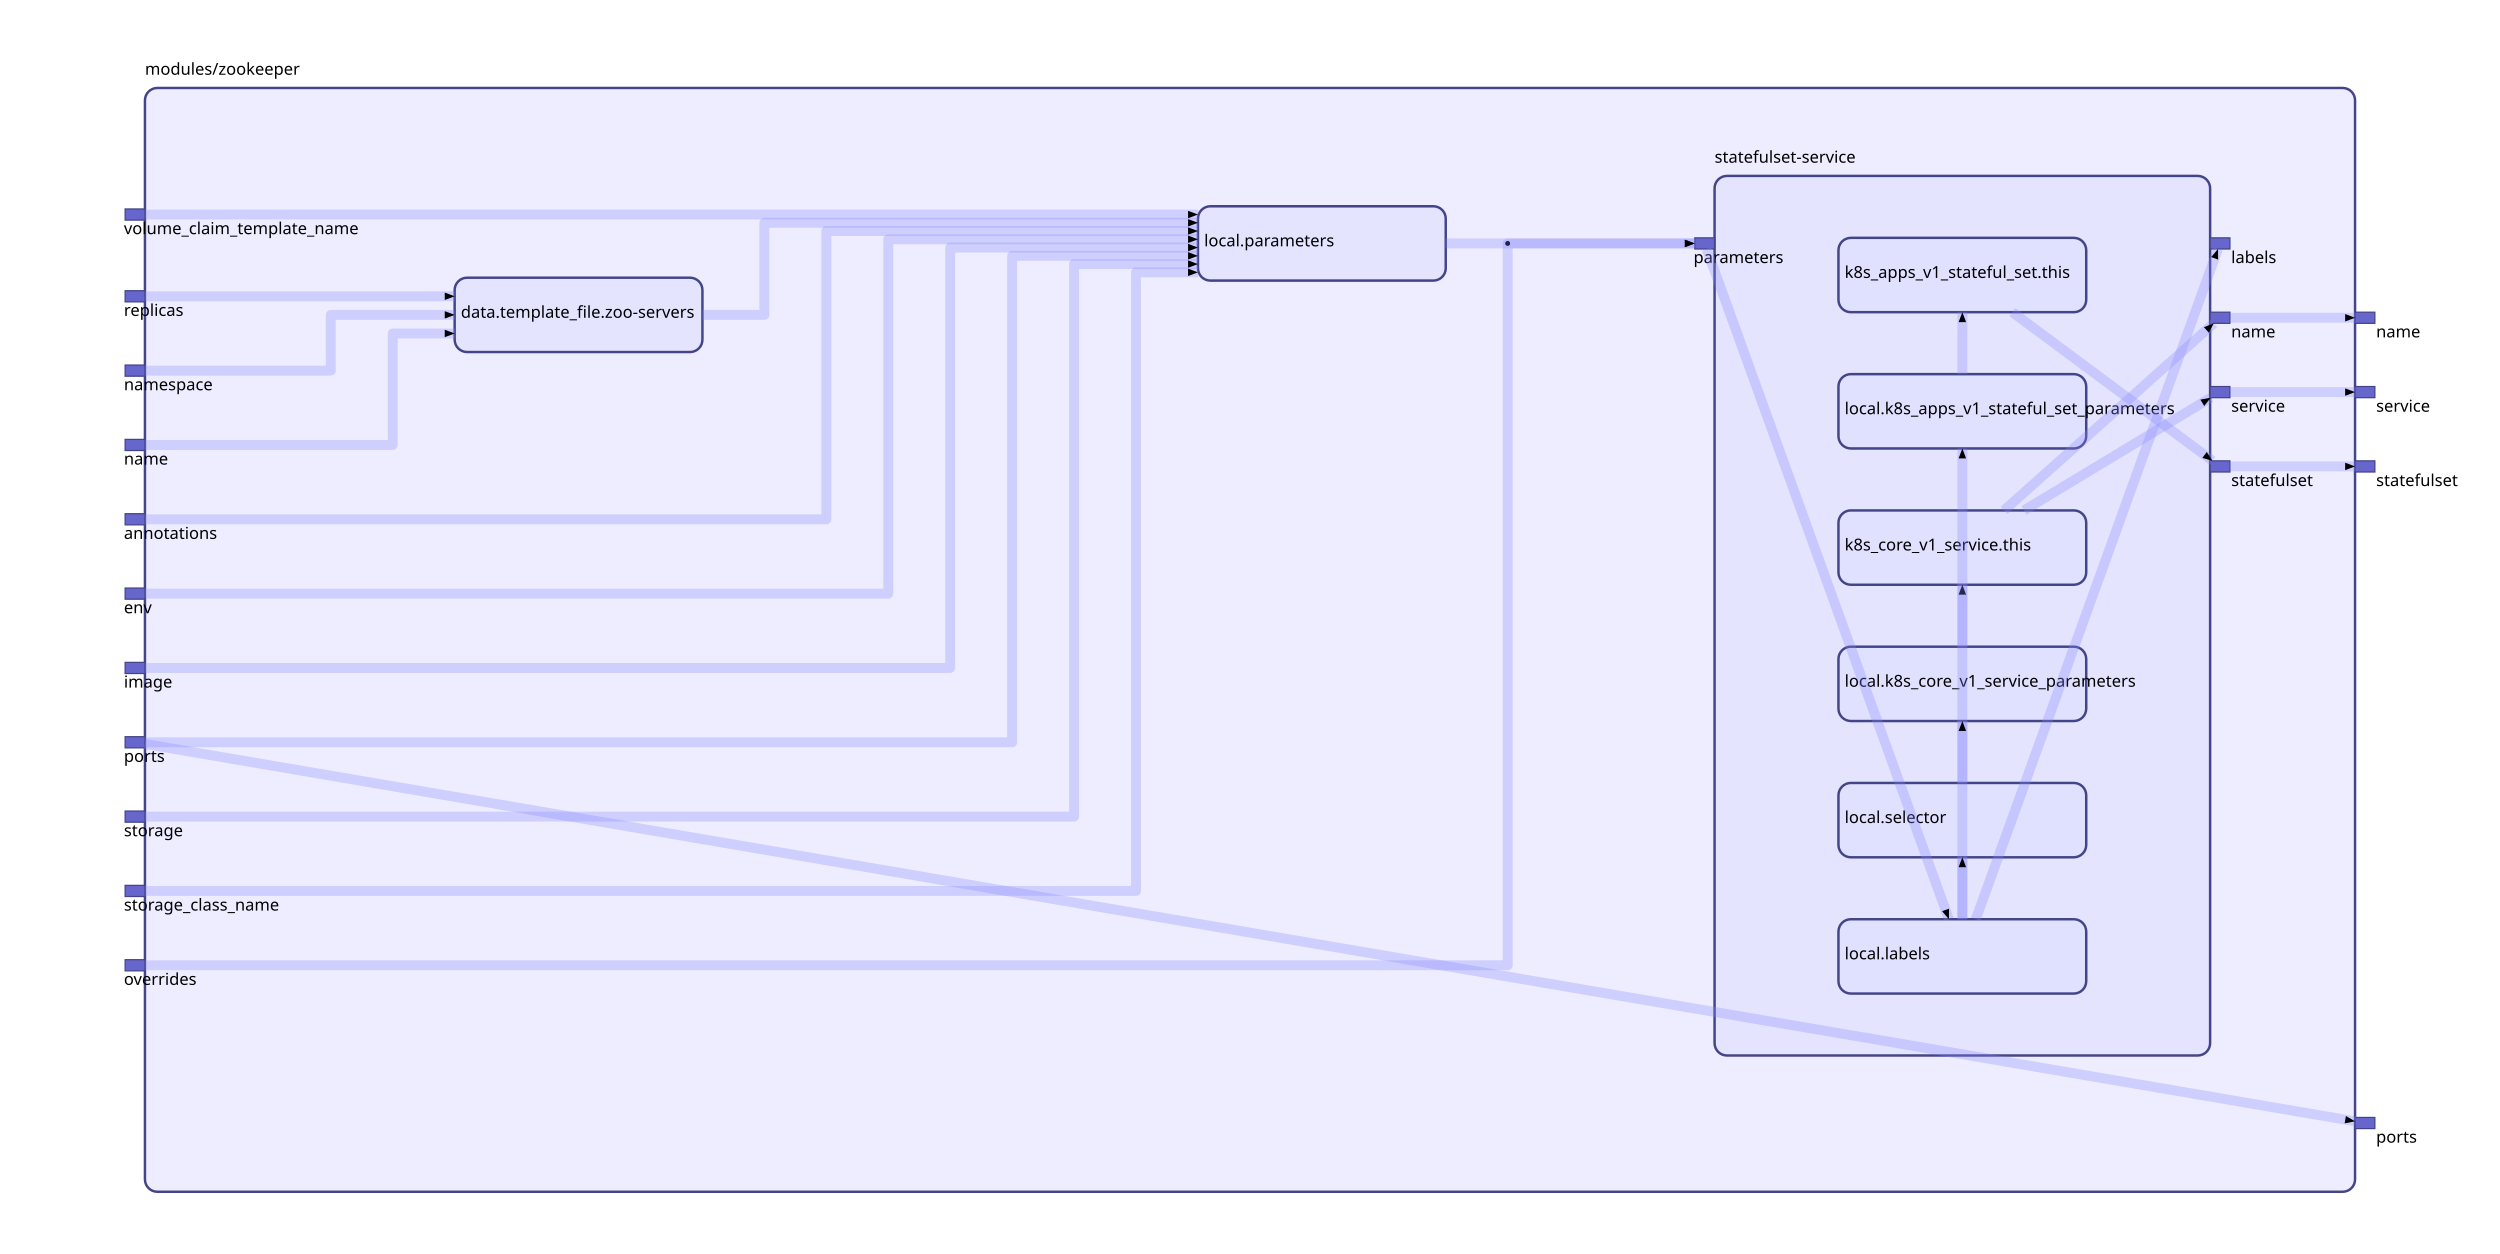
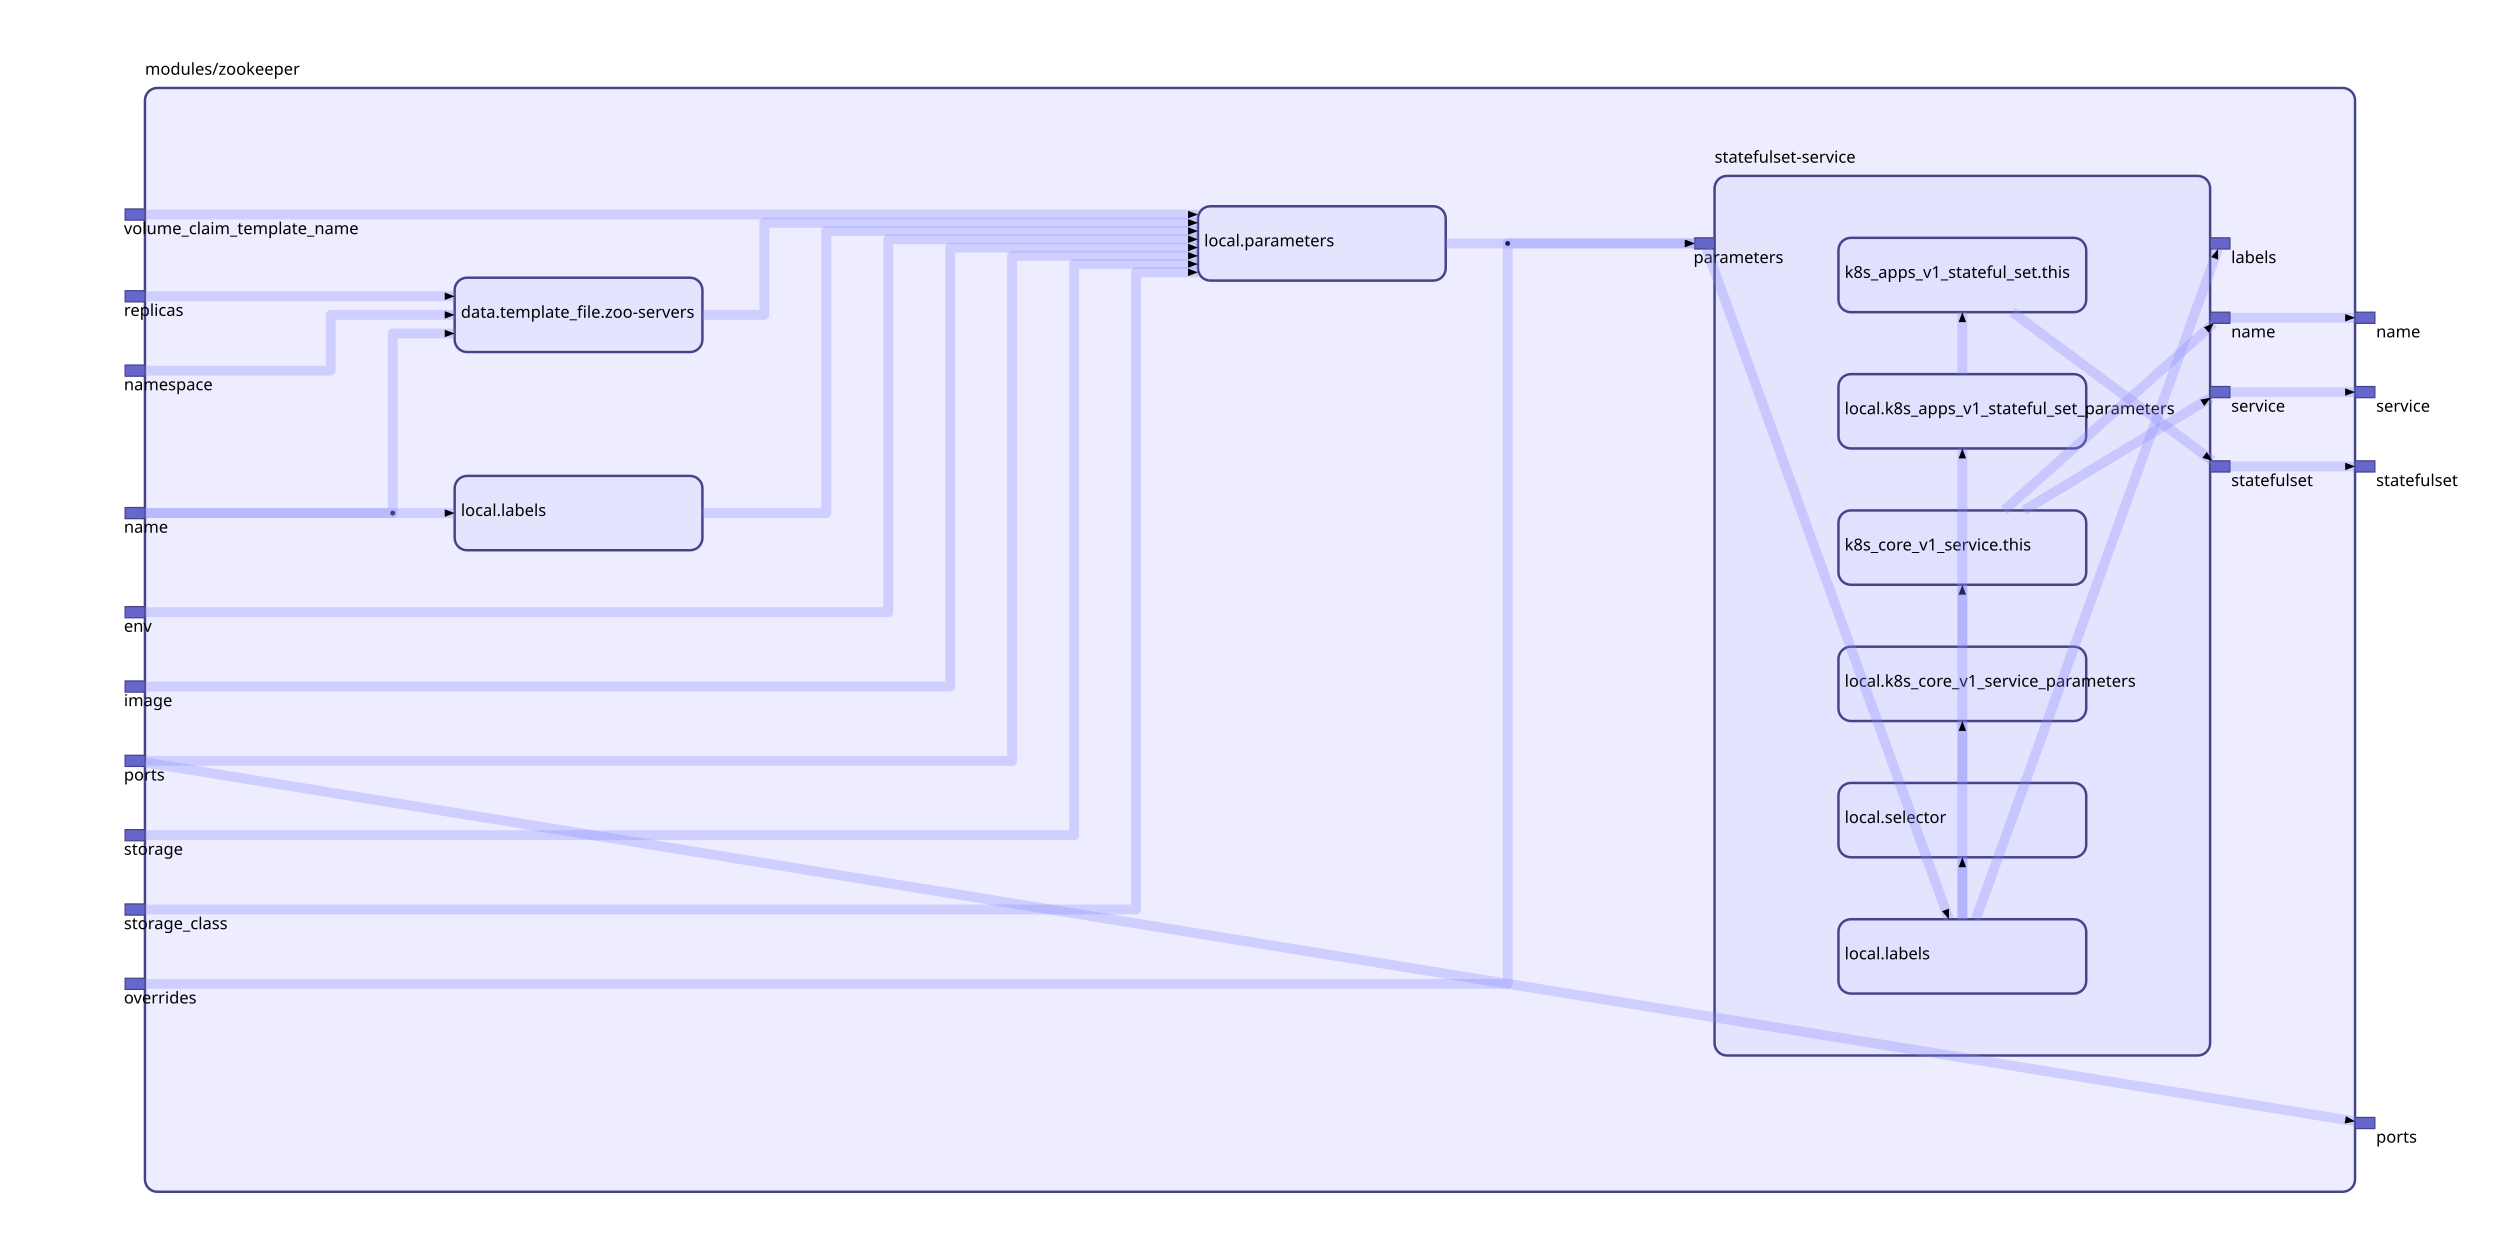
<svg xmlns="http://www.w3.org/2000/svg" id="sprotty_1" class="sprotty-graph sprotty" tabindex="1002" viewBox="0 0 2018 1012">
  <style>
.elknode {
    stroke: #448;
    stroke-width: 2;
    fill: #ddf;
    fill-opacity: 0.5;
}

.elkport {
    stroke: #448;
    stroke-width: 1;
    fill: #66c;
}

.elkedge {
    fill: none;
    stroke: #88f;
    stroke-width: 8;
    stroke-opacity: 0.3;
    pointer-events: stroke;
    stroke-linejoin: round;
}

.elkedge:hover {
    stroke: #448;
    stroke-width: 8;
    stroke-opacity: 1;
    stroke-dasharray: 16px;
    stroke-dashoffset: 32px;
    animation: stroke 0.5s linear infinite;
}

@keyframes stroke {
    to {
        stroke-dashoffset: 0;
    }
}

.elkedge.arrow {
    fill: #336;
}

.elklabel {
    stroke-width: 0;
    stroke: #000;
    fill: #000;
    font-family: sans-serif;
    font-size: 10pt;
    dominant-baseline: hanging;
}

.elklabel:hover {
    font-size: 24pt;
}

.elkjunction {
    stroke: none;
    fill: #224;
}

.selected &gt; rect {
    stroke-width: 3;
}

.mouseover {
    stroke: #88f;
}
/*
 * Copyright (C) 2017 TypeFox and others.
 *
 * Licensed under the Apache License, Version 2.0 (the "License"); you may not use this file except in compliance with the License.
 * You may obtain a copy of the License at http://www.apache.org/licenses/LICENSE-2.0
 */

.sprotty {
    padding: 0px;
    font-family: "Helvetica Neue", Helvetica, Arial, sans-serif;
}

.sprotty-hidden {
    display: block;
    position: absolute;
    width: 0px;
    height: 0px;
}

.sprotty-popup {
    font-family: "Helvetica Neue", Helvetica, Arial, sans-serif;
    position: absolute;
    background: white;
    border-radius: 5px;
    border: 1px solid;
    max-width: 400px;
    min-width: 100px;
}

.sprotty-popup &gt; div {
    margin: 10px;
}

.sprotty-popup-closed {
    display: none;
}
</style>
  <g transform="scale(1) translate(0,0)">
    <g id="sprotty_3" transform="translate(117, 71)" opacity="1">
      <rect class="elknode" x="0" y="0" rx="10" width="1784" height="891" />
      <g id="sprotty_5" transform="translate(250, 153.1667)" opacity="1">
        <rect class="elknode" x="0" y="0" rx="10" width="200" height="60" />
        <text id="sprotty_6" class="elklabel" transform="translate(5, 22) translate(0, 0)" opacity="1">data.template_file.zoo-servers</text>
      </g>
-       <g id="sprotty_16" transform="translate(850, 95.5)" opacity="1">
+       <g id="sprotty_16" transform="translate(250, 313.1667)" opacity="1">
        <rect class="elknode" x="0" y="0" rx="10" width="200" height="60" />
-         <text id="sprotty_17" class="elklabel" transform="translate(5, 22) translate(0, 0)" opacity="1">local.parameters</text>
-       </g>
-       <g id="sprotty_40" transform="translate(1267, 71)" opacity="1">
+         <text id="sprotty_17" class="elklabel" transform="translate(5, 22) translate(0, 0)" opacity="1">local.labels</text>
+       </g>
+       <g id="sprotty_19" transform="translate(850, 95.5)" opacity="1">
+         <rect class="elknode" x="0" y="0" rx="10" width="200" height="60" />
+         <text id="sprotty_20" class="elklabel" transform="translate(5, 22) translate(0, 0)" opacity="1">local.parameters</text>
+       </g>
+       <g id="sprotty_41" transform="translate(1267, 71)" opacity="1">
        <rect class="elknode" x="0" y="0" rx="10" width="400" height="710" />
-         <g id="sprotty_42" transform="translate(100, 50)" opacity="1">
-           <rect class="elknode" x="0" y="0" rx="10" width="200" height="60" />
-           <text id="sprotty_43" class="elklabel" transform="translate(5, 22) translate(0, 0)" opacity="1">k8s_apps_v1_stateful_set.this</text>
-         </g>
-         <g id="sprotty_44" transform="translate(100, 160)" opacity="1">
-           <rect class="elknode" x="0" y="0" rx="10" width="200" height="60" />
-           <text id="sprotty_45" class="elklabel" transform="translate(5, 22) translate(0, 0)" opacity="1">local.k8s_apps_v1_stateful_set_parameters</text>
-         </g>
-         <g id="sprotty_47" transform="translate(100, 270)" opacity="1">
-           <rect class="elknode" x="0" y="0" rx="10" width="200" height="60" />
-           <text id="sprotty_48" class="elklabel" transform="translate(5, 22) translate(0, 0)" opacity="1">k8s_core_v1_service.this</text>
-         </g>
-         <g id="sprotty_49" transform="translate(100, 380)" opacity="1">
-           <rect class="elknode" x="0" y="0" rx="10" width="200" height="60" />
-           <text id="sprotty_50" class="elklabel" transform="translate(5, 22) translate(0, 0)" opacity="1">local.k8s_core_v1_service_parameters</text>
-         </g>
-         <g id="sprotty_52" transform="translate(100, 490)" opacity="1">
-           <rect class="elknode" x="0" y="0" rx="10" width="200" height="60" />
-           <text id="sprotty_53" class="elklabel" transform="translate(5, 22) translate(0, 0)" opacity="1">local.selector</text>
-         </g>
-         <g id="sprotty_55" transform="translate(100, 600)" opacity="1">
-           <rect class="elknode" x="0" y="0" rx="10" width="200" height="60" />
-           <text id="sprotty_56" class="elklabel" transform="translate(5, 22) translate(0, 0)" opacity="1">local.labels</text>
-         </g>
-         <g id="sprotty_58" transform="translate(-16, 50)" opacity="1">
-           <rect class="elkport" x="0" y="0" width="16" height="9" />
-           <text id="sprotty_59" class="elklabel" transform="translate(-1, 10) translate(0, 0)" opacity="1">parameters</text>
-         </g>
-         <g id="sprotty_62" transform="translate(400, 50)" opacity="1">
-           <rect class="elkport" x="0" y="0" width="16" height="9" />
-           <text id="sprotty_63" class="elklabel" transform="translate(17, 10) translate(0, 0)" opacity="1">labels</text>
-         </g>
-         <g id="sprotty_65" transform="translate(400, 110)" opacity="1">
-           <rect class="elkport" x="0" y="0" width="16" height="9" />
-           <text id="sprotty_66" class="elklabel" transform="translate(17, 10) translate(0, 0)" opacity="1">name</text>
-         </g>
-         <g id="sprotty_68" transform="translate(400, 170)" opacity="1">
-           <rect class="elkport" x="0" y="0" width="16" height="9" />
-           <text id="sprotty_69" class="elklabel" transform="translate(17, 10) translate(0, 0)" opacity="1">service</text>
-         </g>
-         <g id="sprotty_71" transform="translate(400, 230)" opacity="1">
-           <rect class="elkport" x="0" y="0" width="16" height="9" />
-           <text id="sprotty_72" class="elklabel" transform="translate(17, 10) translate(0, 0)" opacity="1">statefulset</text>
-         </g>
-         <text id="sprotty_41" class="elklabel" transform="translate(0, -21) translate(0, 0)" opacity="1">statefulset-service</text>
-       </g>
-       <g id="sprotty_7" transform="translate(-16, 283.6667)" opacity="1">
+         <g id="sprotty_43" transform="translate(100, 50)" opacity="1">
+           <rect class="elknode" x="0" y="0" rx="10" width="200" height="60" />
+           <text id="sprotty_44" class="elklabel" transform="translate(5, 22) translate(0, 0)" opacity="1">k8s_apps_v1_stateful_set.this</text>
+         </g>
+         <g id="sprotty_45" transform="translate(100, 160)" opacity="1">
+           <rect class="elknode" x="0" y="0" rx="10" width="200" height="60" />
+           <text id="sprotty_46" class="elklabel" transform="translate(5, 22) translate(0, 0)" opacity="1">local.k8s_apps_v1_stateful_set_parameters</text>
+         </g>
+         <g id="sprotty_48" transform="translate(100, 270)" opacity="1">
+           <rect class="elknode" x="0" y="0" rx="10" width="200" height="60" />
+           <text id="sprotty_49" class="elklabel" transform="translate(5, 22) translate(0, 0)" opacity="1">k8s_core_v1_service.this</text>
+         </g>
+         <g id="sprotty_50" transform="translate(100, 380)" opacity="1">
+           <rect class="elknode" x="0" y="0" rx="10" width="200" height="60" />
+           <text id="sprotty_51" class="elklabel" transform="translate(5, 22) translate(0, 0)" opacity="1">local.k8s_core_v1_service_parameters</text>
+         </g>
+         <g id="sprotty_53" transform="translate(100, 490)" opacity="1">
+           <rect class="elknode" x="0" y="0" rx="10" width="200" height="60" />
+           <text id="sprotty_54" class="elklabel" transform="translate(5, 22) translate(0, 0)" opacity="1">local.selector</text>
+         </g>
+         <g id="sprotty_56" transform="translate(100, 600)" opacity="1">
+           <rect class="elknode" x="0" y="0" rx="10" width="200" height="60" />
+           <text id="sprotty_57" class="elklabel" transform="translate(5, 22) translate(0, 0)" opacity="1">local.labels</text>
+         </g>
+         <g id="sprotty_59" transform="translate(-16, 50)" opacity="1">
+           <rect class="elkport" x="0" y="0" width="16" height="9" />
+           <text id="sprotty_60" class="elklabel" transform="translate(-1, 10) translate(0, 0)" opacity="1">parameters</text>
+         </g>
+         <g id="sprotty_63" transform="translate(400, 50)" opacity="1">
+           <rect class="elkport" x="0" y="0" width="16" height="9" />
+           <text id="sprotty_64" class="elklabel" transform="translate(17, 10) translate(0, 0)" opacity="1">labels</text>
+         </g>
+         <g id="sprotty_66" transform="translate(400, 110)" opacity="1">
+           <rect class="elkport" x="0" y="0" width="16" height="9" />
+           <text id="sprotty_67" class="elklabel" transform="translate(17, 10) translate(0, 0)" opacity="1">name</text>
+         </g>
+         <g id="sprotty_69" transform="translate(400, 170)" opacity="1">
+           <rect class="elkport" x="0" y="0" width="16" height="9" />
+           <text id="sprotty_70" class="elklabel" transform="translate(17, 10) translate(0, 0)" opacity="1">service</text>
+         </g>
+         <g id="sprotty_72" transform="translate(400, 230)" opacity="1">
+           <rect class="elkport" x="0" y="0" width="16" height="9" />
+           <text id="sprotty_73" class="elklabel" transform="translate(17, 10) translate(0, 0)" opacity="1">statefulset</text>
+         </g>
+         <text id="sprotty_42" class="elklabel" transform="translate(0, -21) translate(0, 0)" opacity="1">statefulset-service</text>
+       </g>
+       <g id="sprotty_7" transform="translate(-16, 338.6667)" opacity="1">
        <rect class="elkport" x="0" y="0" width="16" height="9" />
        <text id="sprotty_8" class="elklabel" transform="translate(-1, 10) translate(0, 0)" opacity="1">name</text>
      </g>
      <g id="sprotty_10" transform="translate(-16, 223.6667)" opacity="1">
        <rect class="elkport" x="0" y="0" width="16" height="9" />
        <text id="sprotty_11" class="elklabel" transform="translate(-1, 10) translate(0, 0)" opacity="1">namespace</text>
      </g>
      <g id="sprotty_13" transform="translate(-16, 163.6667)" opacity="1">
        <rect class="elkport" x="0" y="0" width="16" height="9" />
        <text id="sprotty_14" class="elklabel" transform="translate(-1, 10) translate(0, 0)" opacity="1">replicas</text>
      </g>
-       <g id="sprotty_19" transform="translate(-16, 343.6667)" opacity="1">
-         <rect class="elkport" x="0" y="0" width="16" height="9" />
-         <text id="sprotty_20" class="elklabel" transform="translate(-1, 10) translate(0, 0)" opacity="1">annotations</text>
-       </g>
-       <g id="sprotty_22" transform="translate(-16, 403.6667)" opacity="1">
-         <rect class="elkport" x="0" y="0" width="16" height="9" />
-         <text id="sprotty_23" class="elklabel" transform="translate(-1, 10) translate(0, 0)" opacity="1">env</text>
-       </g>
-       <g id="sprotty_25" transform="translate(-16, 463.6667)" opacity="1">
-         <rect class="elkport" x="0" y="0" width="16" height="9" />
-         <text id="sprotty_26" class="elklabel" transform="translate(-1, 10) translate(0, 0)" opacity="1">image</text>
-       </g>
-       <g id="sprotty_28" transform="translate(-16, 523.6667)" opacity="1">
-         <rect class="elkport" x="0" y="0" width="16" height="9" />
-         <text id="sprotty_29" class="elklabel" transform="translate(-1, 10) translate(0, 0)" opacity="1">ports</text>
-       </g>
-       <g id="sprotty_31" transform="translate(-16, 583.6667)" opacity="1">
-         <rect class="elkport" x="0" y="0" width="16" height="9" />
-         <text id="sprotty_32" class="elklabel" transform="translate(-1, 10) translate(0, 0)" opacity="1">storage</text>
-       </g>
-       <g id="sprotty_34" transform="translate(-16, 643.6667)" opacity="1">
-         <rect class="elkport" x="0" y="0" width="16" height="9" />
-         <text id="sprotty_35" class="elklabel" transform="translate(-1, 10) translate(0, 0)" opacity="1">storage_class_name</text>
-       </g>
-       <g id="sprotty_37" transform="translate(-16, 97.66667)" opacity="1">
-         <rect class="elkport" x="0" y="0" width="16" height="9" />
-         <text id="sprotty_38" class="elklabel" transform="translate(-1, 10) translate(0, 0)" opacity="1">volume_claim_template_name</text>
-       </g>
-       <g id="sprotty_75" transform="translate(-16, 703.6667)" opacity="1">
-         <rect class="elkport" x="0" y="0" width="16" height="9" />
-         <text id="sprotty_76" class="elklabel" transform="translate(-1, 10) translate(0, 0)" opacity="1">overrides</text>
-       </g>
-       <g id="sprotty_78" transform="translate(1784, 181)" opacity="1">
-         <rect class="elkport" x="0" y="0" width="16" height="9" />
-         <text id="sprotty_79" class="elklabel" transform="translate(17, 10) translate(0, 0)" opacity="1">name</text>
-       </g>
-       <g id="sprotty_81" transform="translate(1784, 831)" opacity="1">
-         <rect class="elkport" x="0" y="0" width="16" height="9" />
-         <text id="sprotty_82" class="elklabel" transform="translate(17, 10) translate(0, 0)" opacity="1">ports</text>
-       </g>
-       <g id="sprotty_84" transform="translate(1784, 241)" opacity="1">
-         <rect class="elkport" x="0" y="0" width="16" height="9" />
-         <text id="sprotty_85" class="elklabel" transform="translate(17, 10) translate(0, 0)" opacity="1">service</text>
-       </g>
-       <g id="sprotty_87" transform="translate(1784, 301)" opacity="1">
-         <rect class="elkport" x="0" y="0" width="16" height="9" />
-         <text id="sprotty_88" class="elklabel" transform="translate(17, 10) translate(0, 0)" opacity="1">statefulset</text>
+       <g id="sprotty_23" transform="translate(-16, 418.6667)" opacity="1">
+         <rect class="elkport" x="0" y="0" width="16" height="9" />
+         <text id="sprotty_24" class="elklabel" transform="translate(-1, 10) translate(0, 0)" opacity="1">env</text>
+       </g>
+       <g id="sprotty_26" transform="translate(-16, 478.6667)" opacity="1">
+         <rect class="elkport" x="0" y="0" width="16" height="9" />
+         <text id="sprotty_27" class="elklabel" transform="translate(-1, 10) translate(0, 0)" opacity="1">image</text>
+       </g>
+       <g id="sprotty_29" transform="translate(-16, 538.6667)" opacity="1">
+         <rect class="elkport" x="0" y="0" width="16" height="9" />
+         <text id="sprotty_30" class="elklabel" transform="translate(-1, 10) translate(0, 0)" opacity="1">ports</text>
+       </g>
+       <g id="sprotty_32" transform="translate(-16, 598.6667)" opacity="1">
+         <rect class="elkport" x="0" y="0" width="16" height="9" />
+         <text id="sprotty_33" class="elklabel" transform="translate(-1, 10) translate(0, 0)" opacity="1">storage</text>
+       </g>
+       <g id="sprotty_35" transform="translate(-16, 658.6667)" opacity="1">
+         <rect class="elkport" x="0" y="0" width="16" height="9" />
+         <text id="sprotty_36" class="elklabel" transform="translate(-1, 10) translate(0, 0)" opacity="1">storage_class</text>
+       </g>
+       <g id="sprotty_38" transform="translate(-16, 97.66667)" opacity="1">
+         <rect class="elkport" x="0" y="0" width="16" height="9" />
+         <text id="sprotty_39" class="elklabel" transform="translate(-1, 10) translate(0, 0)" opacity="1">volume_claim_template_name</text>
+       </g>
+       <g id="sprotty_76" transform="translate(-16, 718.6667)" opacity="1">
+         <rect class="elkport" x="0" y="0" width="16" height="9" />
+         <text id="sprotty_77" class="elklabel" transform="translate(-1, 10) translate(0, 0)" opacity="1">overrides</text>
+       </g>
+       <g id="sprotty_79" transform="translate(1784, 181)" opacity="1">
+         <rect class="elkport" x="0" y="0" width="16" height="9" />
+         <text id="sprotty_80" class="elklabel" transform="translate(17, 10) translate(0, 0)" opacity="1">name</text>
+       </g>
+       <g id="sprotty_82" transform="translate(1784, 831)" opacity="1">
+         <rect class="elkport" x="0" y="0" width="16" height="9" />
+         <text id="sprotty_83" class="elklabel" transform="translate(17, 10) translate(0, 0)" opacity="1">ports</text>
+       </g>
+       <g id="sprotty_85" transform="translate(1784, 241)" opacity="1">
+         <rect class="elkport" x="0" y="0" width="16" height="9" />
+         <text id="sprotty_86" class="elklabel" transform="translate(17, 10) translate(0, 0)" opacity="1">service</text>
+       </g>
+       <g id="sprotty_88" transform="translate(1784, 301)" opacity="1">
+         <rect class="elkport" x="0" y="0" width="16" height="9" />
+         <text id="sprotty_89" class="elklabel" transform="translate(17, 10) translate(0, 0)" opacity="1">statefulset</text>
      </g>
      <text id="sprotty_4" class="elklabel" transform="translate(0, -21) translate(0, 0)" opacity="1">modules/zookeeper</text>
      <g id="sprotty_9" class="sprotty-edge" opacity="1">
-         <path class="elkedge" d="M 0,288.167 L 200,288.167 L 200,198.167 L 250,198.167" />
+         <path class="elkedge" d="M 0,343.167 L 200,343.167 L 200,198.167 L 250,198.167" />
        <path class="edge arrow" d="M 0,0 L 8,-3 L 8,3 Z" transform="rotate(180 250 198.1667) translate(250 198.1667)" />
+         <g id="sprotty_9_j0" transform="translate(200, 343.1667)" opacity="1">
+           <circle class="elkjunction" r="2" />
+         </g>
      </g>
      <g id="sprotty_12" class="sprotty-edge" opacity="1">
        <path class="elkedge" d="M 0,228.167 L 150,228.167 L 150,183.167 L 250,183.167" />
        <path class="edge arrow" d="M 0,0 L 8,-3 L 8,3 Z" transform="rotate(180 250 183.1667) translate(250 183.1667)" />
      </g>
      <g id="sprotty_15" class="sprotty-edge" opacity="1">
        <path class="elkedge" d="M 0,168.167 L 250,168.167" />
        <path class="edge arrow" d="M 0,0 L 8,-3 L 8,3 Z" transform="rotate(180 250 168.1667) translate(250 168.1667)" />
      </g>
      <g id="sprotty_18" class="sprotty-edge" opacity="1">
+         <path class="elkedge" d="M 0,343.167 L 250,343.167" />
+         <path class="edge arrow" d="M 0,0 L 8,-3 L 8,3 Z" transform="rotate(180 250 343.1667) translate(250 343.1667)" />
+       </g>
+       <g id="sprotty_21" class="sprotty-edge" opacity="1">
        <path class="elkedge" d="M 450,183.167 L 500,183.167 L 500,108.833 L 850,108.833" />
        <path class="edge arrow" d="M 0,0 L 8,-3 L 8,3 Z" transform="rotate(180 850 108.8333) translate(850 108.8333)" />
      </g>
-       <g id="sprotty_21" class="sprotty-edge" opacity="1">
-         <path class="elkedge" d="M 0,348.167 L 550,348.167 L 550,115.5 L 850,115.5" />
+       <g id="sprotty_22" class="sprotty-edge" opacity="1">
+         <path class="elkedge" d="M 450,343.167 L 550,343.167 L 550,115.5 L 850,115.5" />
        <path class="edge arrow" d="M 0,0 L 8,-3 L 8,3 Z" transform="rotate(180 850 115.5) translate(850 115.5)" />
      </g>
-       <g id="sprotty_24" class="sprotty-edge" opacity="1">
-         <path class="elkedge" d="M 0,408.167 L 600,408.167 L 600,122.167 L 850,122.167" />
+       <g id="sprotty_25" class="sprotty-edge" opacity="1">
+         <path class="elkedge" d="M 0,423.167 L 600,423.167 L 600,122.167 L 850,122.167" />
        <path class="edge arrow" d="M 0,0 L 8,-3 L 8,3 Z" transform="rotate(180 850 122.1667) translate(850 122.1667)" />
      </g>
-       <g id="sprotty_27" class="sprotty-edge" opacity="1">
-         <path class="elkedge" d="M 0,468.167 L 650,468.167 L 650,128.833 L 850,128.833" />
+       <g id="sprotty_28" class="sprotty-edge" opacity="1">
+         <path class="elkedge" d="M 0,483.167 L 650,483.167 L 650,128.833 L 850,128.833" />
        <path class="edge arrow" d="M 0,0 L 8,-3 L 8,3 Z" transform="rotate(180 850 128.8333) translate(850 128.8333)" />
      </g>
-       <g id="sprotty_30" class="sprotty-edge" opacity="1">
-         <path class="elkedge" d="M 0,528.167 L 700,528.167 L 700,135.5 L 850,135.5" />
+       <g id="sprotty_31" class="sprotty-edge" opacity="1">
+         <path class="elkedge" d="M 0,543.167 L 700,543.167 L 700,135.5 L 850,135.5" />
        <path class="edge arrow" d="M 0,0 L 8,-3 L 8,3 Z" transform="rotate(180 850 135.5) translate(850 135.5)" />
      </g>
-       <g id="sprotty_33" class="sprotty-edge" opacity="1">
-         <path class="elkedge" d="M 0,588.167 L 750,588.167 L 750,142.167 L 850,142.167" />
+       <g id="sprotty_34" class="sprotty-edge" opacity="1">
+         <path class="elkedge" d="M 0,603.167 L 750,603.167 L 750,142.167 L 850,142.167" />
        <path class="edge arrow" d="M 0,0 L 8,-3 L 8,3 Z" transform="rotate(180 850 142.1667) translate(850 142.1667)" />
      </g>
-       <g id="sprotty_36" class="sprotty-edge" opacity="1">
-         <path class="elkedge" d="M 0,648.167 L 800,648.167 L 800,148.833 L 850,148.833" />
+       <g id="sprotty_37" class="sprotty-edge" opacity="1">
+         <path class="elkedge" d="M 0,663.167 L 800,663.167 L 800,148.833 L 850,148.833" />
        <path class="edge arrow" d="M 0,0 L 8,-3 L 8,3 Z" transform="rotate(180 850 148.8333) translate(850 148.8333)" />
      </g>
-       <g id="sprotty_39" class="sprotty-edge" opacity="1">
+       <g id="sprotty_40" class="sprotty-edge" opacity="1">
        <path class="elkedge" d="M 0,102.167 L 850,102.167" />
        <path class="edge arrow" d="M 0,0 L 8,-3 L 8,3 Z" transform="rotate(180 850 102.1667) translate(850 102.1667)" />
      </g>
-       <g id="sprotty_46" class="sprotty-edge" opacity="1">
+       <g id="sprotty_47" class="sprotty-edge" opacity="1">
        <path class="elkedge" d="M 1467,231 L 1467,181" />
        <path class="edge arrow" d="M 0,0 L 8,-3 L 8,3 Z" transform="rotate(90 1467 181) translate(1467 181)" />
      </g>
-       <g id="sprotty_51" class="sprotty-edge" opacity="1">
+       <g id="sprotty_52" class="sprotty-edge" opacity="1">
        <path class="elkedge" d="M 1467,451 L 1467,401" />
        <path class="edge arrow" d="M 0,0 L 8,-3 L 8,3 Z" transform="rotate(90 1467 401) translate(1467 401)" />
      </g>
-       <g id="sprotty_54" class="sprotty-edge" opacity="1">
+       <g id="sprotty_55" class="sprotty-edge" opacity="1">
        <path class="elkedge" d="M 1467,561 L 1467,291" />
        <path class="edge arrow" d="M 0,0 L 8,-3 L 8,3 Z" transform="rotate(90 1467 291) translate(1467 291)" />
      </g>
-       <g id="sprotty_57" class="sprotty-edge" opacity="1">
+       <g id="sprotty_58" class="sprotty-edge" opacity="1">
        <path class="elkedge" d="M 1467,671 L 1467,511" />
        <path class="edge arrow" d="M 0,0 L 8,-3 L 8,3 Z" transform="rotate(90 1467 511) translate(1467 511)" />
      </g>
-       <g id="sprotty_60" class="sprotty-edge" opacity="1">
+       <g id="sprotty_61" class="sprotty-edge" opacity="1">
        <path class="elkedge" d="M 1260.626,130 L 1456.157,671" />
        <path class="edge arrow" d="M 0,0 L 8,-3 L 8,3 Z" transform="rotate(-109.8711 1456.157 671) translate(1456.157 671)" />
      </g>
-       <g id="sprotty_61" class="sprotty-edge" opacity="1">
+       <g id="sprotty_62" class="sprotty-edge" opacity="1">
        <path class="elkedge" d="M 1467,671 L 1467,621" />
        <path class="edge arrow" d="M 0,0 L 8,-3 L 8,3 Z" transform="rotate(90 1467 621) translate(1467 621)" />
      </g>
-       <g id="sprotty_64" class="sprotty-edge" opacity="1">
+       <g id="sprotty_65" class="sprotty-edge" opacity="1">
        <path class="elkedge" d="M 1477.843,671 L 1673.374,130" />
        <path class="edge arrow" d="M 0,0 L 8,-3 L 8,3 Z" transform="rotate(109.8711 1673.374 130) translate(1673.374 130)" />
      </g>
-       <g id="sprotty_67" class="sprotty-edge" opacity="1">
+       <g id="sprotty_68" class="sprotty-edge" opacity="1">
        <path class="elkedge" d="M 1500.639,341 L 1669.954,190" />
        <path class="edge arrow" d="M 0,0 L 8,-3 L 8,3 Z" transform="rotate(138.2726 1669.954 190) translate(1669.954 190)" />
      </g>
-       <g id="sprotty_70" class="sprotty-edge" opacity="1">
+       <g id="sprotty_71" class="sprotty-edge" opacity="1">
        <path class="elkedge" d="M 1516.721,341 L 1667.542,250" />
        <path class="edge arrow" d="M 0,0 L 8,-3 L 8,3 Z" transform="rotate(148.8947 1667.542 250) translate(1667.542 250)" />
      </g>
-       <g id="sprotty_73" class="sprotty-edge" opacity="1">
+       <g id="sprotty_74" class="sprotty-edge" opacity="1">
        <path class="elkedge" d="M 1507.388,181 L 1668.942,301" />
        <path class="edge arrow" d="M 0,0 L 8,-3 L 8,3 Z" transform="rotate(-143.3955 1668.942 301) translate(1668.942 301)" />
      </g>
-       <g id="sprotty_74" class="sprotty-edge" opacity="1">
+       <g id="sprotty_75" class="sprotty-edge" opacity="1">
        <path class="elkedge" d="M 1050,125.5 L 1251,125.5" />
        <path class="edge arrow" d="M 0,0 L 8,-3 L 8,3 Z" transform="rotate(180 1251 125.5) translate(1251 125.5)" />
      </g>
-       <g id="sprotty_77" class="sprotty-edge" opacity="1">
-         <path class="elkedge" d="M 0,708.167 L 1100,708.167 L 1100,125.5 L 1251,125.5" />
+       <g id="sprotty_78" class="sprotty-edge" opacity="1">
+         <path class="elkedge" d="M 0,723.167 L 1100,723.167 L 1100,125.5 L 1251,125.5" />
        <path class="edge arrow" d="M 0,0 L 8,-3 L 8,3 Z" transform="rotate(180 1251 125.5) translate(1251 125.5)" />
-         <g id="sprotty_77_j0" transform="translate(1100, 125.5)" opacity="1">
+         <g id="sprotty_78_j0" transform="translate(1100, 125.5)" opacity="1">
          <circle class="elkjunction" r="2" />
        </g>
      </g>
-       <g id="sprotty_80" class="sprotty-edge" opacity="1">
+       <g id="sprotty_81" class="sprotty-edge" opacity="1">
        <path class="elkedge" d="M 1683,185.5 L 1784,185.5" />
        <path class="edge arrow" d="M 0,0 L 8,-3 L 8,3 Z" transform="rotate(180 1784 185.5) translate(1784 185.5)" />
      </g>
-       <g id="sprotty_83" class="sprotty-edge" opacity="1">
-         <path class="elkedge" d="M 0,529.533 L 1784,834.134" />
-         <path class="edge arrow" d="M 0,0 L 8,-3 L 8,3 Z" transform="rotate(-170.3107 1784 834.1341) translate(1784 834.1341)" />
-       </g>
-       <g id="sprotty_86" class="sprotty-edge" opacity="1">
+       <g id="sprotty_84" class="sprotty-edge" opacity="1">
+         <path class="elkedge" d="M 0,544.466 L 1784,834.201" />
+         <path class="edge arrow" d="M 0,0 L 8,-3 L 8,3 Z" transform="rotate(-170.7753 1784 834.2007) translate(1784 834.2007)" />
+       </g>
+       <g id="sprotty_87" class="sprotty-edge" opacity="1">
        <path class="elkedge" d="M 1683,245.5 L 1784,245.5" />
        <path class="edge arrow" d="M 0,0 L 8,-3 L 8,3 Z" transform="rotate(180 1784 245.5) translate(1784 245.5)" />
      </g>
-       <g id="sprotty_89" class="sprotty-edge" opacity="1">
+       <g id="sprotty_90" class="sprotty-edge" opacity="1">
        <path class="elkedge" d="M 1683,305.5 L 1784,305.5" />
        <path class="edge arrow" d="M 0,0 L 8,-3 L 8,3 Z" transform="rotate(180 1784 305.5) translate(1784 305.5)" />
      </g>
    </g>
  </g>
</svg>
